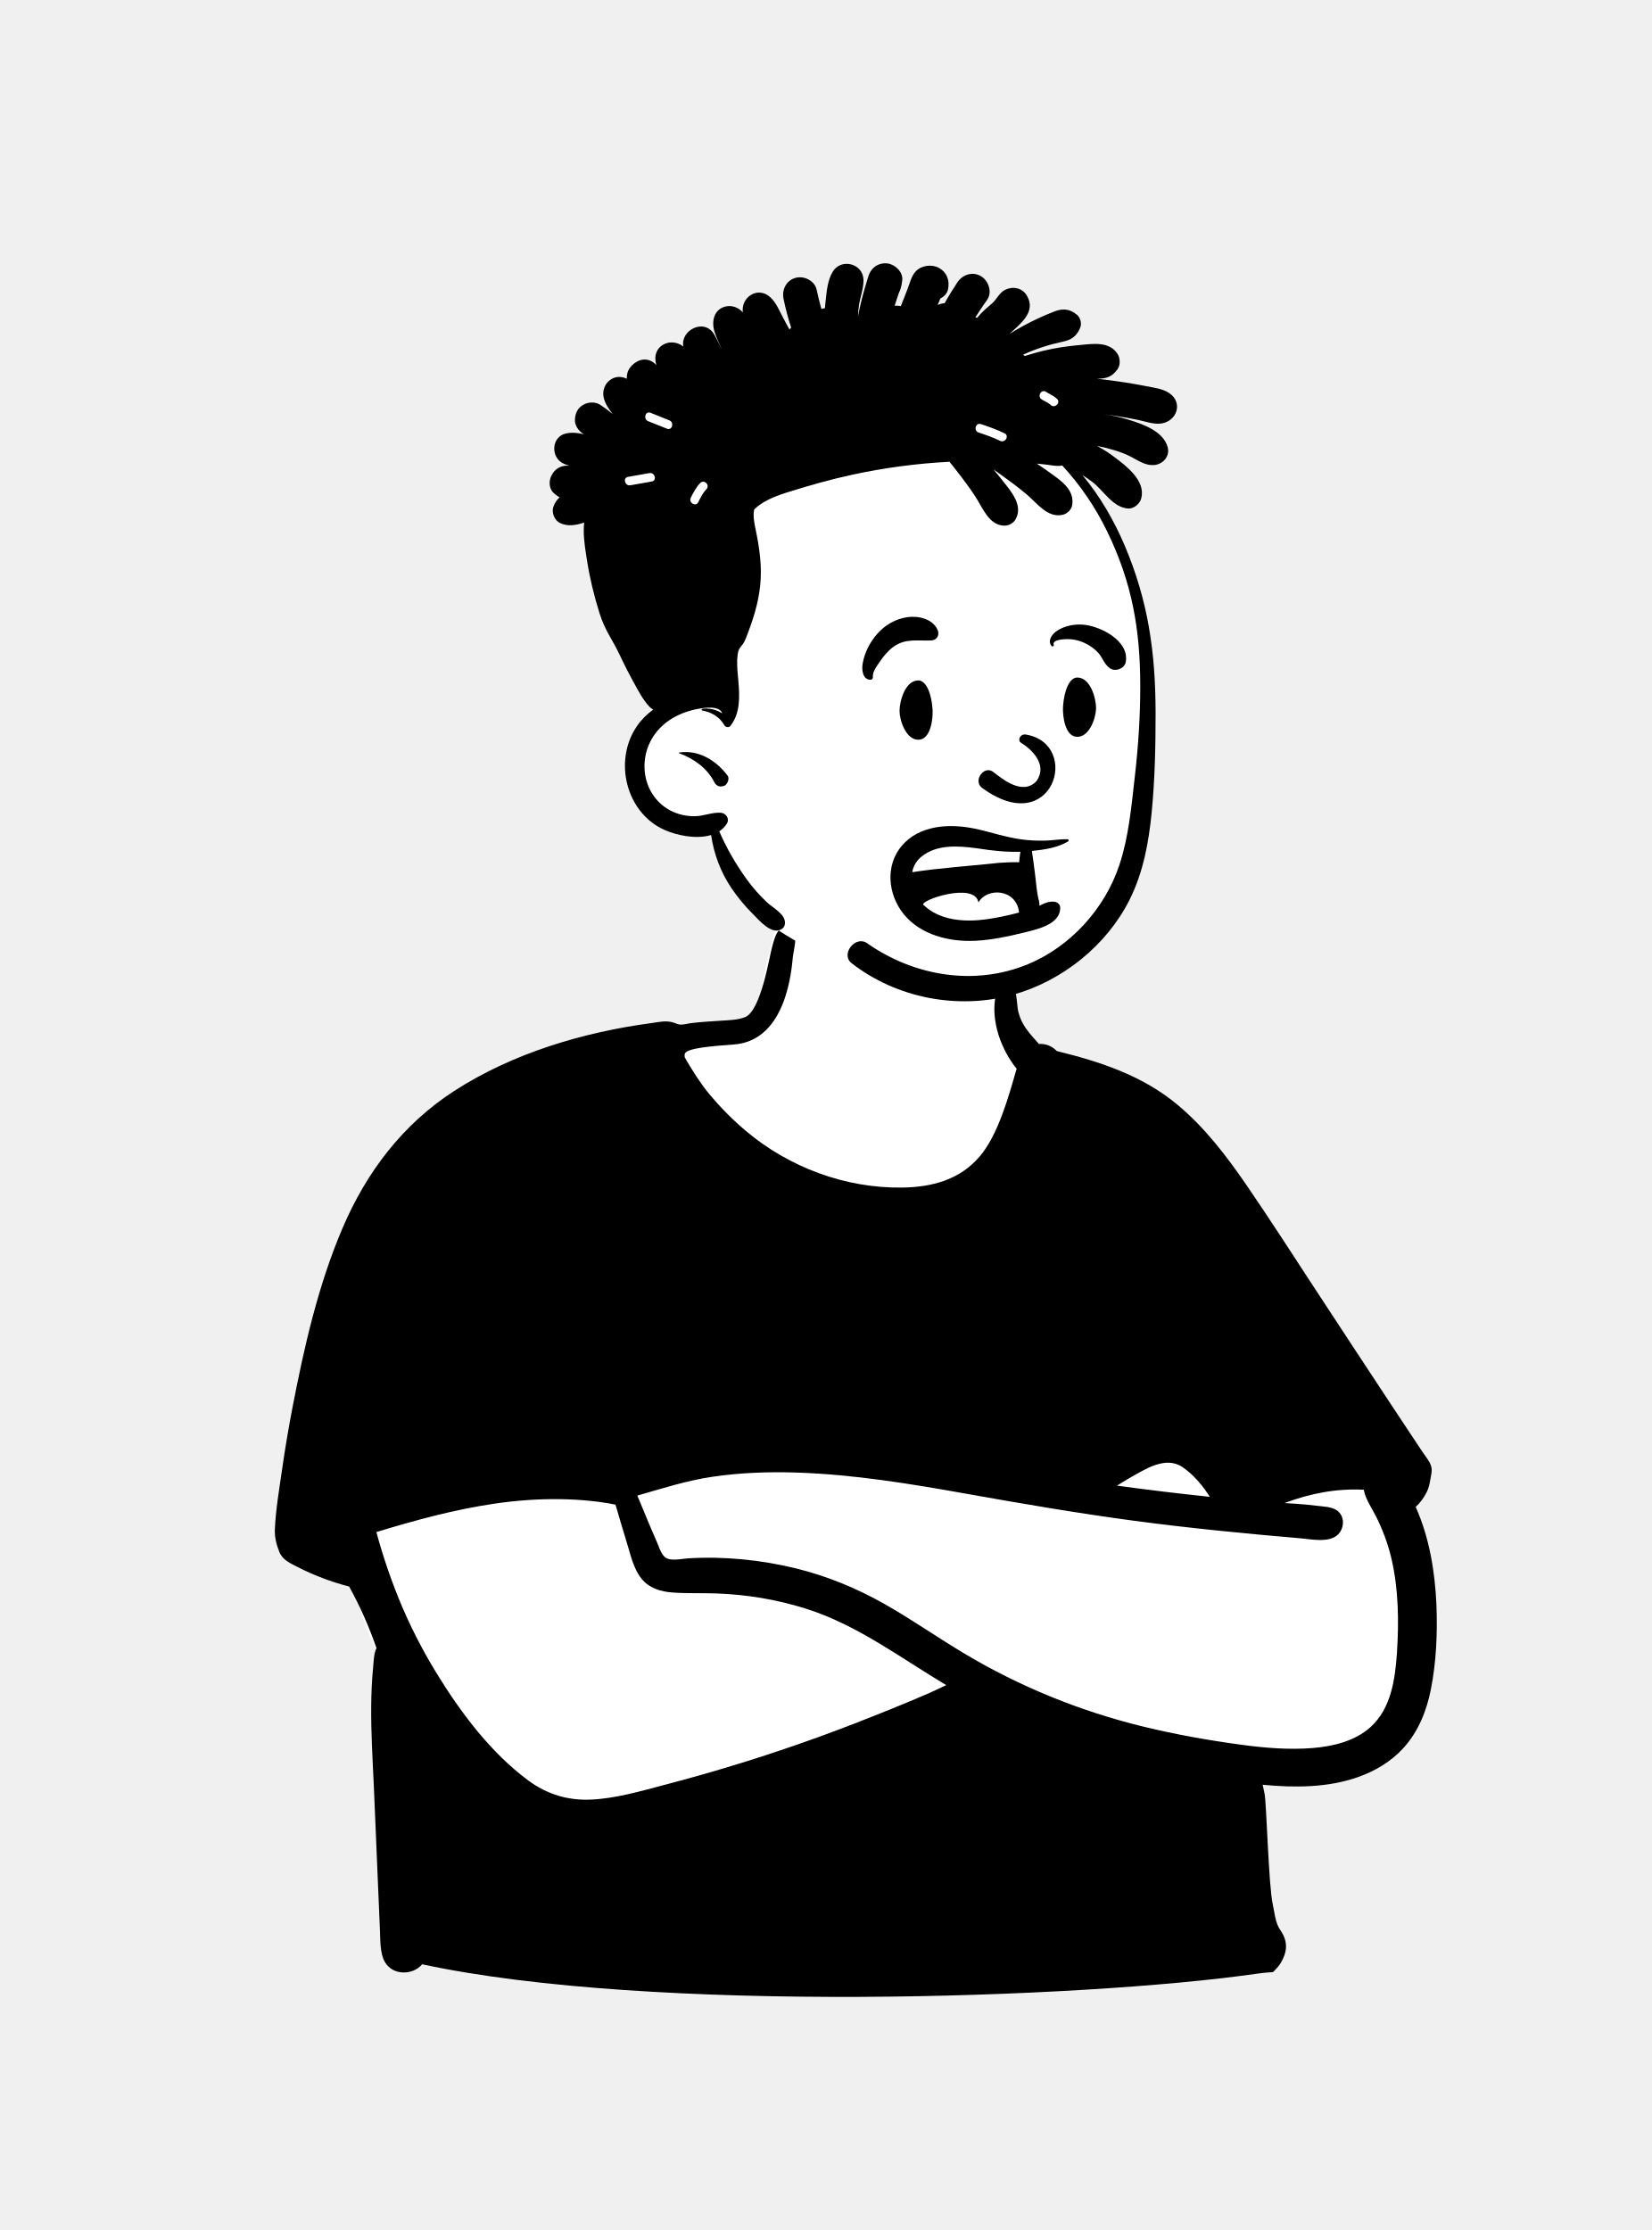
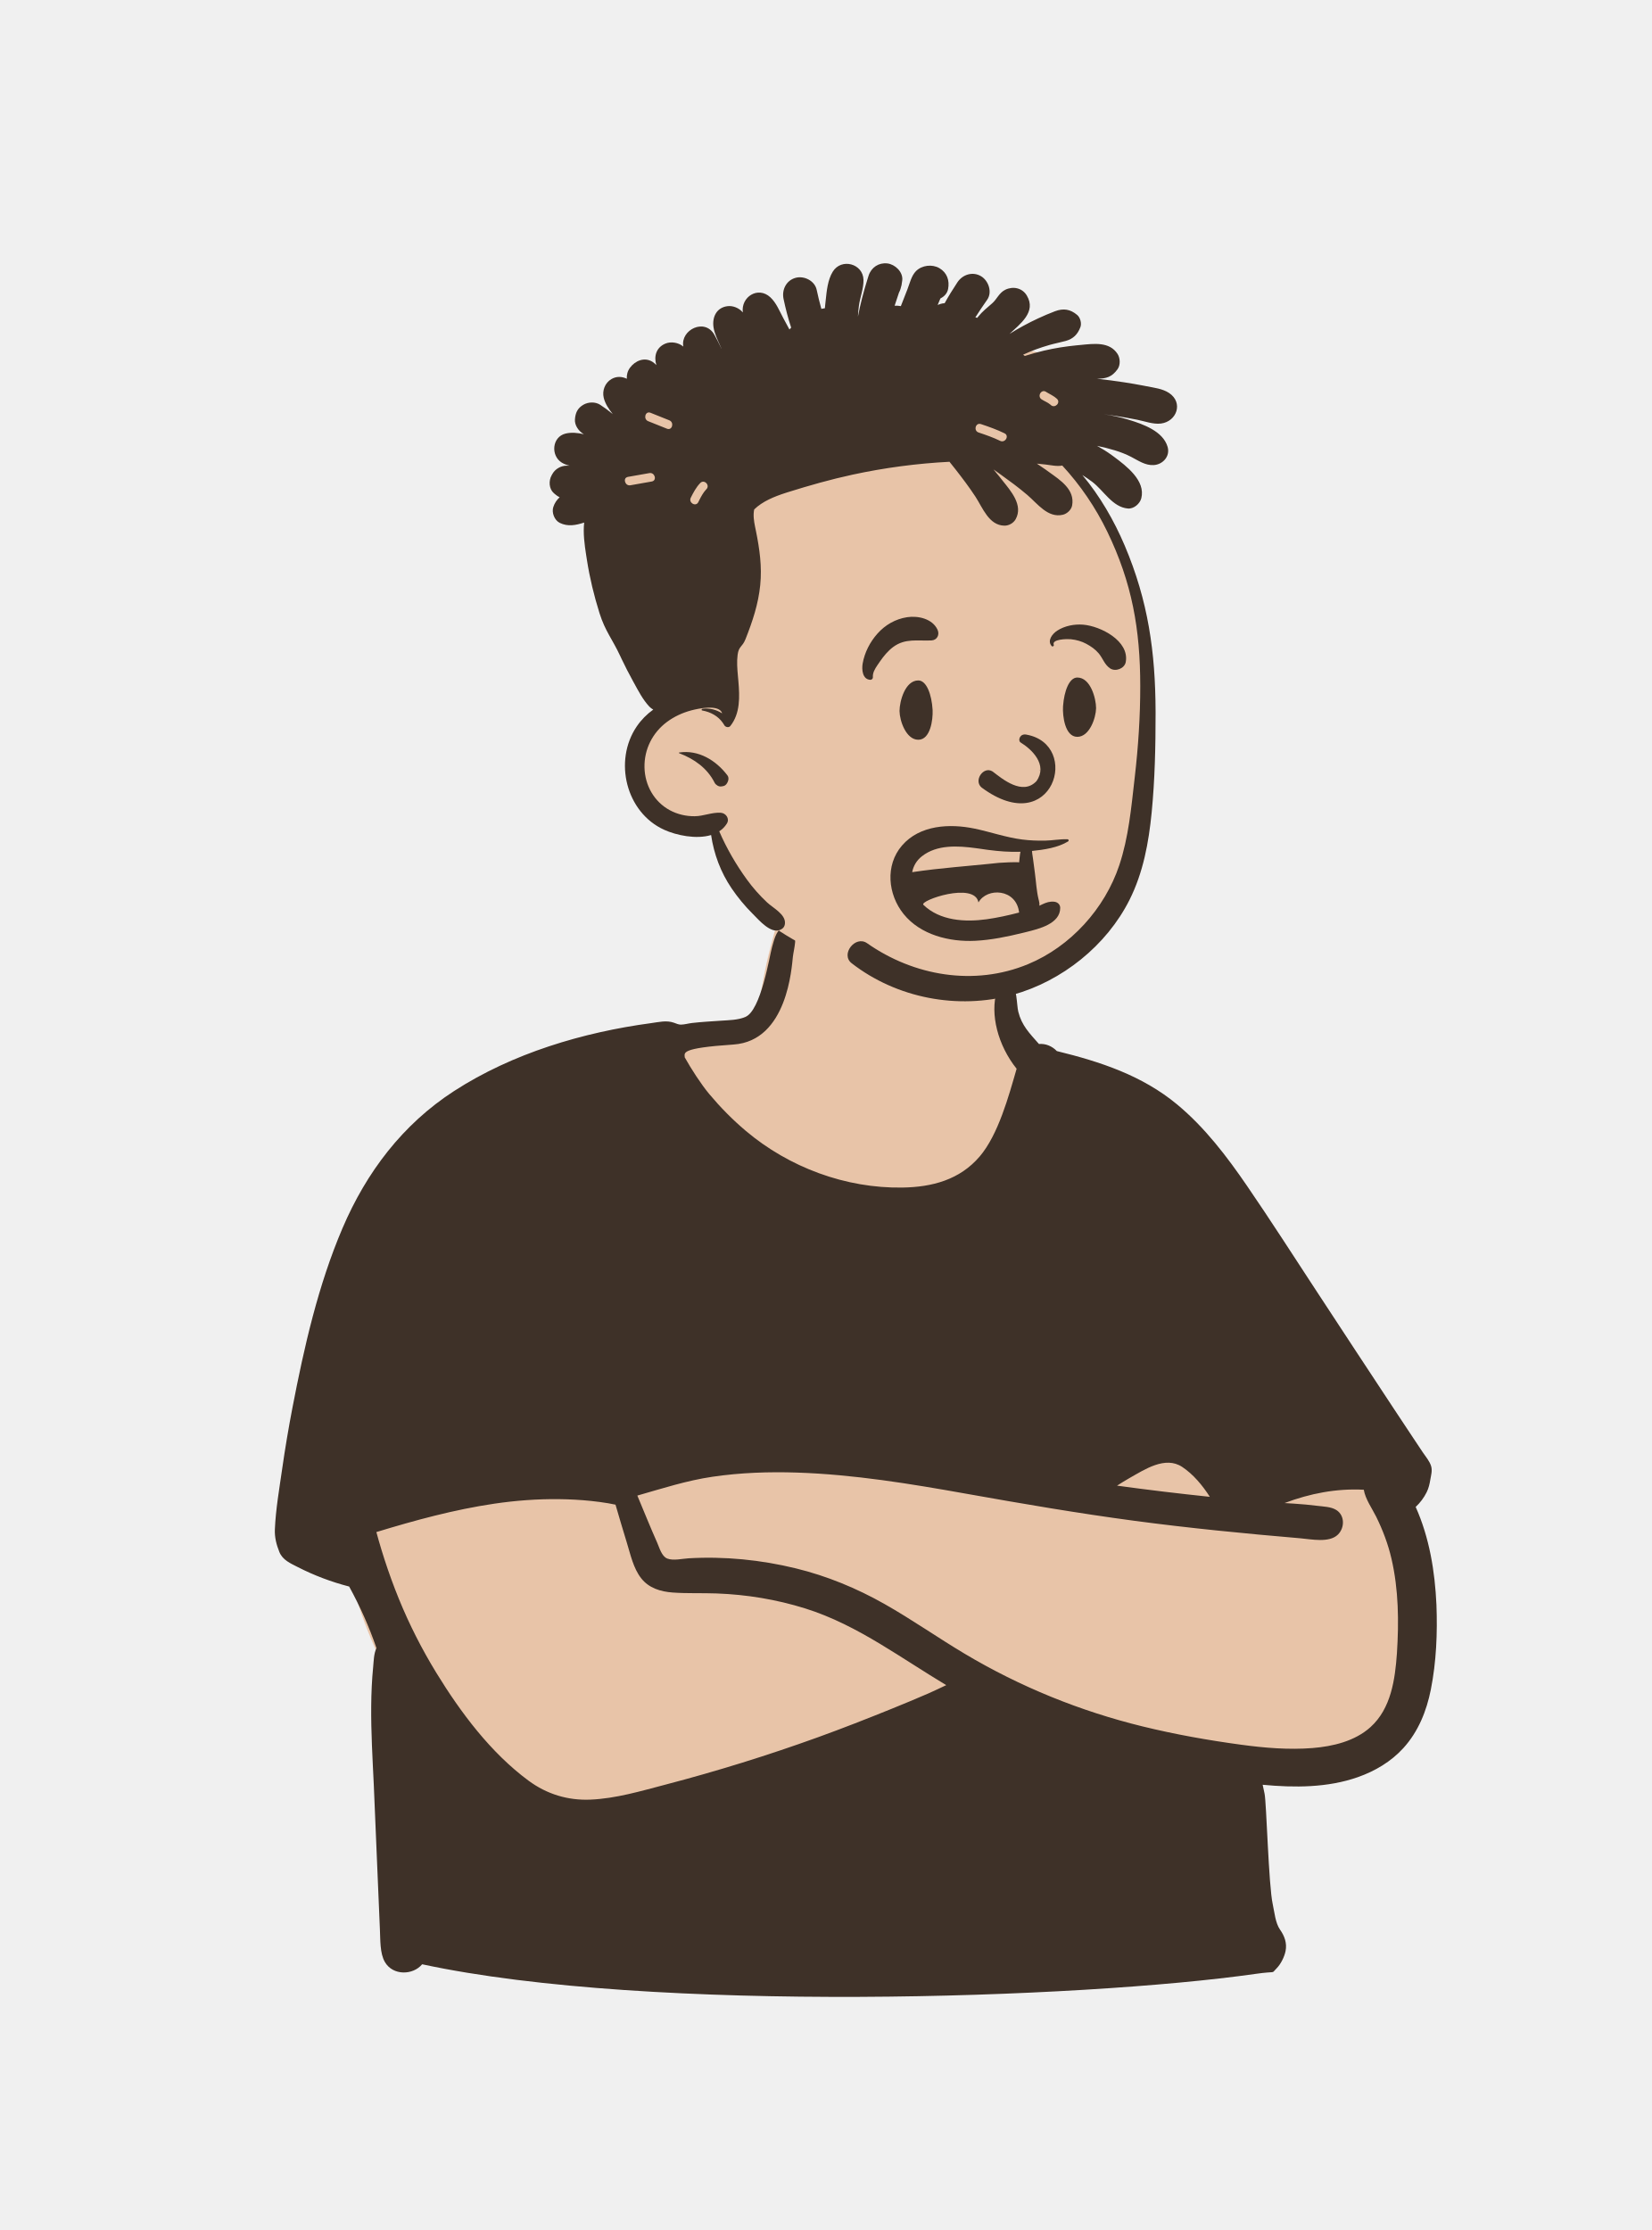
<svg xmlns="http://www.w3.org/2000/svg" width="240px" height="324px" viewBox="0 0 240 324" version="1.1">
  <g id="Introduction" stroke="none" stroke-width="1" fill="none" fill-rule="evenodd">
    <g id="variations" transform="translate(-1566, -1406)">
      <g id="images" transform="translate(126, 110)">
        <g id="a-person/bust" transform="translate(1440, 1296)">
          <g id="body/Tee-Arms-Crossed" transform="translate(31.05634, 135.0528)" fill-rule="evenodd">
-             <path d="M139.423,46.07 C137.588,45.415 135.82,44.659 134.208,43.548 C129.564,40.089 126.536,34.885 123.674,29.954 C119.644,22.782 116.773,15.14 114.788,7.168 C113.935,3.743 113.645,-0.228 111.707,-3.265 C107.315,-9.624 94.434,-8.8 87.594,-7.684 C83.014,-6.873 82.067,-1.745 81.027,2.049 C80.161,5.202 79.594,8.39 79.118,11.622 C77.985,12.366 76.707,12.971 75.488,13.498 C62.208,17.572 59.874,25.124 54.802,36.79 C46.235,53.747 22.988,60.386 19.476,80.454 C17.214,93.702 23.648,106.166 30.281,117.18 C36.458,129.21 45.082,134.984 58.817,132.142 C71.699,129.251 84.079,124.415 96.734,120.678 C102.864,119.171 108.984,115.249 115.431,116.617 C128.717,119.602 142.367,121.005 155.983,120.617 C175.099,121.391 175.096,103.036 173.134,88.822 C171.76,66.702 160.607,52.498 139.423,46.07 L139.423,46.07 Z" id="🎨-Background" fill="#FFFFFF" />
-             <path d="M140.701,78.077 C142.298,79.134 143.641,80.736 144.72,82.423 C140.217,81.954 135.723,81.414 131.238,80.799 C131.825,80.423 132.418,80.056 133.024,79.71 C135.235,78.463 138.231,76.444 140.701,78.077 Z M65.894,91.392 C65.069,91.069 64.75,89.811 64.428,89.089 C63.42,86.827 62.5,84.527 61.543,82.243 C65.177,81.206 68.712,80.056 72.477,79.504 C76.525,78.91 80.634,78.766 84.72,78.9 C92.996,79.17 101.195,80.523 109.332,81.974 C117.459,83.423 125.586,84.816 133.77,85.908 C141.788,86.979 149.832,87.762 157.891,88.45 C159.456,88.584 162.067,89.147 163.326,87.914 C164.323,86.938 164.355,85.138 163.108,84.344 C162.331,83.849 161.205,83.842 160.317,83.728 C159.199,83.584 158.077,83.488 156.952,83.414 C156.494,83.383 156.035,83.355 155.577,83.328 C159.257,81.94 163.1,81.183 167.089,81.394 C167.315,82.765 168.331,84.175 168.887,85.306 C169.859,87.28 170.616,89.278 171.113,91.424 C172.152,95.911 172.197,100.567 171.904,105.143 C171.634,108.959 171.055,113.179 168.064,115.881 C165.799,117.927 162.603,118.684 159.638,118.923 C156.192,119.199 152.693,118.904 149.277,118.442 C144.484,117.794 139.669,116.936 134.971,115.787 C125.872,113.562 117.15,110.022 109.103,105.222 C105.178,102.881 101.434,100.247 97.456,97.996 C93.402,95.701 89.089,93.921 84.56,92.815 C79.491,91.578 74.193,91.05 68.983,91.356 C68.079,91.408 66.773,91.736 65.894,91.392 Z M60.02,89.095 C60.553,90.824 60.96,92.798 62.097,94.251 C63.223,95.691 64.922,96.199 66.682,96.327 C68.804,96.481 70.951,96.382 73.077,96.462 C77.439,96.624 81.741,97.332 85.91,98.632 C89.796,99.844 93.403,101.734 96.878,103.83 C100.09,105.769 103.209,107.851 106.423,109.784 C105.568,110.176 104.722,110.601 103.872,110.97 C102.088,111.745 100.294,112.492 98.491,113.221 C94.937,114.659 91.367,116.061 87.761,117.364 C80.489,119.991 73.099,122.286 65.619,124.241 C62.051,125.173 58.433,126.262 54.727,126.417 C51.44,126.555 48.396,125.625 45.745,123.671 C40.248,119.616 35.874,113.764 32.338,107.991 C30.238,104.562 28.404,100.958 26.888,97.232 C26.121,95.348 25.426,93.435 24.8,91.499 C24.506,90.59 24.228,89.677 23.964,88.758 C23.848,88.355 23.737,87.95 23.627,87.544 C29.248,85.828 34.937,84.279 40.759,83.419 C43.867,82.96 47.017,82.727 50.159,82.761 C51.719,82.778 53.278,82.862 54.83,83.023 C55.665,83.11 56.496,83.222 57.325,83.36 C57.667,83.417 58.019,83.501 58.371,83.563 C58.91,85.41 59.454,87.256 60.02,89.095 Z M176.226,81.75 C176.529,81.137 176.657,80.534 176.766,79.866 C176.848,79.357 177.068,78.64 176.876,77.979 C176.66,77.239 176.073,76.577 175.652,75.945 C175.186,75.247 174.721,74.549 174.257,73.85 C173.328,72.453 172.401,71.054 171.476,69.655 C167.697,63.94 163.944,58.208 160.184,52.48 C156.849,47.397 153.569,42.268 150.131,37.253 C147.192,32.965 143.988,28.747 139.965,25.412 C134.878,21.195 128.82,19.209 122.493,17.659 C121.802,16.941 120.879,16.55 119.892,16.629 C118.498,15.048 117.39,13.943 116.888,11.932 C116.648,10.968 116.723,8.261 115.785,7.691 C114.671,7.014 114.089,7.911 113.782,8.921 C112.754,12.3 113.934,16.844 116.649,20.229 C115.505,24.184 113.989,29.804 111.283,32.972 C108.386,36.364 104.38,37.42 100.058,37.49 C91.814,37.622 83.58,34.558 77.292,29.246 C75.381,27.632 73.606,25.829 72,23.911 C70.796,22.472 69.371,20.252 68.429,18.574 C68.429,17.92 67.657,17.236 75.515,16.708 C83.373,16.179 83.968,5.416 84.143,3.951 C84.285,2.762 84.889,0.915 84.051,-0.055 C83.695,-0.466 82.966,-0.533 82.515,-0.253 C81.665,0.275 81.385,1.626 81.118,2.543 C80.744,3.828 79.52,11.801 77.201,12.724 C76.115,13.157 74.87,13.165 73.722,13.244 C72.303,13.344 70.882,13.416 69.47,13.581 C68.949,13.642 68.38,13.811 67.866,13.816 C67.532,13.819 67.187,13.656 66.864,13.542 C65.773,13.156 64.682,13.446 63.559,13.597 C53.621,14.933 43.389,17.982 34.913,23.468 C27.443,28.304 22.179,35.259 18.706,43.39 C15.163,51.688 13.131,60.661 11.429,69.495 C10.859,72.454 10.361,75.428 9.933,78.411 C9.52,81.294 9.003,84.242 8.879,87.154 C8.83,88.306 9.105,89.377 9.529,90.429 C10.006,91.614 11.133,92.081 12.215,92.634 C14.589,93.849 17.093,94.791 19.673,95.458 C21.25,98.327 22.576,101.308 23.642,104.401 C23.247,105.185 23.239,106.356 23.162,107.118 C22.974,109.015 22.893,110.922 22.876,112.828 C22.842,116.648 23.072,120.465 23.252,124.279 C23.434,128.148 24.041,143.411 24.14,145.275 C24.217,146.723 24.113,148.748 24.876,150.034 C26.048,152.01 28.939,151.943 30.279,150.341 C63.559,157.498 126.115,155.342 151.31,151.741 C154.588,151.273 153.558,151.793 154.392,150.964 C155.018,150.342 155.55,149.277 155.723,148.42 C155.954,147.277 155.581,146.243 154.927,145.318 C154.239,144.346 154.114,142.771 153.859,141.615 C153.254,138.882 152.954,126.88 152.672,125.55 C152.584,125.135 152.499,124.697 152.396,124.259 C157.018,124.697 161.833,124.697 166.23,123.15 C168.723,122.274 171.048,120.896 172.838,118.93 C175.005,116.548 176.211,113.55 176.831,110.421 C177.631,106.387 177.801,102.207 177.644,98.105 C177.425,93.258 176.622,88.342 174.627,83.891 C175.283,83.282 175.834,82.546 176.226,81.75 Z" id="🖍-Ink" fill="#000000" />
+             <path d="M139.423,46.07 C137.588,45.415 135.82,44.659 134.208,43.548 C129.564,40.089 126.536,34.885 123.674,29.954 C119.644,22.782 116.773,15.14 114.788,7.168 C113.935,3.743 113.645,-0.228 111.707,-3.265 C107.315,-9.624 94.434,-8.8 87.594,-7.684 C83.014,-6.873 82.067,-1.745 81.027,2.049 C80.161,5.202 79.594,8.39 79.118,11.622 C77.985,12.366 76.707,12.971 75.488,13.498 C62.208,17.572 59.874,25.124 54.802,36.79 C46.235,53.747 22.988,60.386 19.476,80.454 C17.214,93.702 23.648,106.166 30.281,117.18 C36.458,129.21 45.082,134.984 58.817,132.142 C71.699,129.251 84.079,124.415 96.734,120.678 C102.864,119.171 108.984,115.249 115.431,116.617 C128.717,119.602 142.367,121.005 155.983,120.617 C175.099,121.391 175.096,103.036 173.134,88.822 C171.76,66.702 160.607,52.498 139.423,46.07 L139.423,46.07 Z" id="🎨-Background" fill="#e8c4a8" />
+             <path d="M140.701,78.077 C142.298,79.134 143.641,80.736 144.72,82.423 C140.217,81.954 135.723,81.414 131.238,80.799 C131.825,80.423 132.418,80.056 133.024,79.71 C135.235,78.463 138.231,76.444 140.701,78.077 Z M65.894,91.392 C65.069,91.069 64.75,89.811 64.428,89.089 C63.42,86.827 62.5,84.527 61.543,82.243 C65.177,81.206 68.712,80.056 72.477,79.504 C76.525,78.91 80.634,78.766 84.72,78.9 C92.996,79.17 101.195,80.523 109.332,81.974 C117.459,83.423 125.586,84.816 133.77,85.908 C141.788,86.979 149.832,87.762 157.891,88.45 C159.456,88.584 162.067,89.147 163.326,87.914 C164.323,86.938 164.355,85.138 163.108,84.344 C162.331,83.849 161.205,83.842 160.317,83.728 C159.199,83.584 158.077,83.488 156.952,83.414 C156.494,83.383 156.035,83.355 155.577,83.328 C159.257,81.94 163.1,81.183 167.089,81.394 C167.315,82.765 168.331,84.175 168.887,85.306 C169.859,87.28 170.616,89.278 171.113,91.424 C172.152,95.911 172.197,100.567 171.904,105.143 C171.634,108.959 171.055,113.179 168.064,115.881 C165.799,117.927 162.603,118.684 159.638,118.923 C156.192,119.199 152.693,118.904 149.277,118.442 C144.484,117.794 139.669,116.936 134.971,115.787 C125.872,113.562 117.15,110.022 109.103,105.222 C105.178,102.881 101.434,100.247 97.456,97.996 C93.402,95.701 89.089,93.921 84.56,92.815 C79.491,91.578 74.193,91.05 68.983,91.356 C68.079,91.408 66.773,91.736 65.894,91.392 Z M60.02,89.095 C60.553,90.824 60.96,92.798 62.097,94.251 C63.223,95.691 64.922,96.199 66.682,96.327 C68.804,96.481 70.951,96.382 73.077,96.462 C77.439,96.624 81.741,97.332 85.91,98.632 C89.796,99.844 93.403,101.734 96.878,103.83 C100.09,105.769 103.209,107.851 106.423,109.784 C105.568,110.176 104.722,110.601 103.872,110.97 C102.088,111.745 100.294,112.492 98.491,113.221 C94.937,114.659 91.367,116.061 87.761,117.364 C80.489,119.991 73.099,122.286 65.619,124.241 C62.051,125.173 58.433,126.262 54.727,126.417 C51.44,126.555 48.396,125.625 45.745,123.671 C40.248,119.616 35.874,113.764 32.338,107.991 C30.238,104.562 28.404,100.958 26.888,97.232 C26.121,95.348 25.426,93.435 24.8,91.499 C24.506,90.59 24.228,89.677 23.964,88.758 C23.848,88.355 23.737,87.95 23.627,87.544 C29.248,85.828 34.937,84.279 40.759,83.419 C43.867,82.96 47.017,82.727 50.159,82.761 C51.719,82.778 53.278,82.862 54.83,83.023 C55.665,83.11 56.496,83.222 57.325,83.36 C57.667,83.417 58.019,83.501 58.371,83.563 C58.91,85.41 59.454,87.256 60.02,89.095 Z M176.226,81.75 C176.529,81.137 176.657,80.534 176.766,79.866 C176.848,79.357 177.068,78.64 176.876,77.979 C176.66,77.239 176.073,76.577 175.652,75.945 C175.186,75.247 174.721,74.549 174.257,73.85 C173.328,72.453 172.401,71.054 171.476,69.655 C167.697,63.94 163.944,58.208 160.184,52.48 C156.849,47.397 153.569,42.268 150.131,37.253 C147.192,32.965 143.988,28.747 139.965,25.412 C134.878,21.195 128.82,19.209 122.493,17.659 C121.802,16.941 120.879,16.55 119.892,16.629 C118.498,15.048 117.39,13.943 116.888,11.932 C116.648,10.968 116.723,8.261 115.785,7.691 C114.671,7.014 114.089,7.911 113.782,8.921 C112.754,12.3 113.934,16.844 116.649,20.229 C115.505,24.184 113.989,29.804 111.283,32.972 C108.386,36.364 104.38,37.42 100.058,37.49 C91.814,37.622 83.58,34.558 77.292,29.246 C75.381,27.632 73.606,25.829 72,23.911 C70.796,22.472 69.371,20.252 68.429,18.574 C68.429,17.92 67.657,17.236 75.515,16.708 C83.373,16.179 83.968,5.416 84.143,3.951 C84.285,2.762 84.889,0.915 84.051,-0.055 C83.695,-0.466 82.966,-0.533 82.515,-0.253 C81.665,0.275 81.385,1.626 81.118,2.543 C80.744,3.828 79.52,11.801 77.201,12.724 C76.115,13.157 74.87,13.165 73.722,13.244 C72.303,13.344 70.882,13.416 69.47,13.581 C68.949,13.642 68.38,13.811 67.866,13.816 C67.532,13.819 67.187,13.656 66.864,13.542 C65.773,13.156 64.682,13.446 63.559,13.597 C53.621,14.933 43.389,17.982 34.913,23.468 C27.443,28.304 22.179,35.259 18.706,43.39 C15.163,51.688 13.131,60.661 11.429,69.495 C10.859,72.454 10.361,75.428 9.933,78.411 C9.52,81.294 9.003,84.242 8.879,87.154 C8.83,88.306 9.105,89.377 9.529,90.429 C10.006,91.614 11.133,92.081 12.215,92.634 C14.589,93.849 17.093,94.791 19.673,95.458 C21.25,98.327 22.576,101.308 23.642,104.401 C23.247,105.185 23.239,106.356 23.162,107.118 C22.974,109.015 22.893,110.922 22.876,112.828 C22.842,116.648 23.072,120.465 23.252,124.279 C23.434,128.148 24.041,143.411 24.14,145.275 C24.217,146.723 24.113,148.748 24.876,150.034 C26.048,152.01 28.939,151.943 30.279,150.341 C63.559,157.498 126.115,155.342 151.31,151.741 C154.588,151.273 153.558,151.793 154.392,150.964 C155.018,150.342 155.55,149.277 155.723,148.42 C155.954,147.277 155.581,146.243 154.927,145.318 C154.239,144.346 154.114,142.771 153.859,141.615 C153.254,138.882 152.954,126.88 152.672,125.55 C152.584,125.135 152.499,124.697 152.396,124.259 C157.018,124.697 161.833,124.697 166.23,123.15 C168.723,122.274 171.048,120.896 172.838,118.93 C175.005,116.548 176.211,113.55 176.831,110.421 C177.631,106.387 177.801,102.207 177.644,98.105 C177.425,93.258 176.622,88.342 174.627,83.891 C175.283,83.282 175.834,82.546 176.226,81.75 Z" id="🖍-Ink" fill="#3e3128" />
          </g>
          <g id="head/Twists" transform="translate(78.59155, 38.04305)" fill-rule="evenodd">
-             <path d="M14.36,21.642 C15.456,20.466 16.857,19.59 18.389,19.31 C16.989,20.01 15.62,20.739 14.36,21.642 Z M12.214,31.784 C12.021,30.887 11.891,29.982 11.85,29.078 C12.094,29.45 12.485,29.699 12.925,29.827 C12.641,30.463 12.4,31.118 12.214,31.784 Z M85.529,45.837 C84.264,40.571 78.364,30.442 76.969,28.492 C75.455,23.664 83.714,19.793 79.222,16.018 C77.189,14.315 74.501,13.712 71.979,13.108 C54.522,8.914 35.767,11.029 19.576,18.742 C17.113,18.223 14.547,19.236 12.756,21.016 C4.343,29.476 15.809,44.74 18.316,54.277 C22.618,64.912 13.757,66.701 14.707,75.699 C15.445,80.347 20.152,81.576 24.123,82.278 C24.76,82.427 25.611,82.45 25.816,83.123 C26.46,87.052 28.666,90.796 31.628,93.338 C31.369,94.105 31.566,95.037 32.48,95.711 C40.755,101.863 51.188,104.942 61.509,104.388 C73.809,103.729 80.169,96.676 81.704,94.86 C90.191,83.395 89.177,68.268 87.446,54.605 C86.24,45.086 87.769,55.166 85.529,45.837 Z" id="🎨-Background" fill="#FFFFFF" />
-             <path d="M47.603,2.017 C47.99,0.808 49.084,0.081 50.337,0.231 C51.446,0.362 52.633,1.463 52.498,2.678 C52.473,2.913 52.439,3.133 52.399,3.34 L52.404,3.342 L52.404,3.342 L52.41,3.342 L52.382,3.422 C52.3,3.809 52.186,4.155 52.017,4.483 C51.801,5.111 51.594,5.741 51.389,6.373 C51.685,6.36 51.987,6.377 52.293,6.434 C52.61,5.622 52.929,4.813 53.246,3.999 C53.586,3.13 53.825,2.014 54.497,1.342 C55.357,0.484 56.848,0.307 57.896,0.92 C59.003,1.566 59.398,2.716 59.157,3.948 C59.035,4.577 58.615,5.014 58.096,5.289 L58.04,5.318 L57.641,6.265 C57.763,6.212 57.89,6.163 58.027,6.123 C58.243,6.06 58.454,6.02 58.661,6.003 C59.231,4.969 59.859,3.965 60.507,2.98 C61.253,1.848 62.711,1.366 63.934,2.082 C65.029,2.723 65.616,4.405 64.832,5.51 C64.236,6.349 63.672,7.205 63.117,8.07 C63.212,8.087 63.307,8.108 63.398,8.135 C63.44,8.078 63.484,8.021 63.531,7.964 C64.137,7.212 64.843,6.647 65.567,6.022 C66.245,5.434 66.558,4.511 67.45,4.065 C68.571,3.505 69.924,3.773 70.591,4.889 C72.024,7.279 69.619,9.025 68.081,10.473 C69.419,9.638 70.811,8.875 72.239,8.216 C73.042,7.846 73.857,7.488 74.686,7.18 C75.913,6.723 76.906,6.869 77.914,7.719 C78.364,8.099 78.588,8.93 78.381,9.484 C77.979,10.545 77.345,11.189 76.234,11.496 C75.452,11.711 74.652,11.857 73.87,12.083 C72.56,12.459 71.288,12.918 70.055,13.491 C70.143,13.546 70.228,13.605 70.306,13.673 C71.227,13.375 72.165,13.117 73.107,12.897 C74.67,12.53 76.261,12.283 77.858,12.128 L78.389,12.078 C80.304,11.894 82.607,11.555 83.783,13.389 C84.169,13.994 84.212,14.991 83.783,15.59 C82.963,16.739 82.148,16.968 80.791,16.989 C82.126,17.13 83.46,17.306 84.786,17.511 C85.701,17.65 86.615,17.808 87.526,17.984 L87.981,18.073 C89.09,18.295 90.328,18.424 91.281,19.066 C93.36,20.47 92.383,23.202 90.081,23.494 C88.967,23.634 87.731,23.162 86.639,22.942 C85.579,22.729 84.514,22.541 83.445,22.376 C82.891,22.289 82.338,22.213 81.782,22.143 C82.912,22.306 84.034,22.537 85.126,22.862 L85.43,22.954 C87.541,23.597 90.392,24.623 91.05,26.88 C91.45,28.252 90.357,29.448 89.035,29.528 C87.805,29.602 86.781,28.869 85.737,28.328 C84.976,27.934 84.203,27.641 83.383,27.389 C82.536,27.129 81.672,26.914 80.802,26.738 C81.537,27.144 82.254,27.589 82.941,28.088 L83.258,28.321 C85.085,29.684 87.872,31.793 87.229,34.347 C87.026,35.152 86.128,35.921 85.266,35.839 C83.022,35.63 81.784,33.239 80.092,31.959 C79.65,31.625 79.167,31.295 78.66,30.974 C81.224,34.034 83.265,37.572 84.818,41.226 C88.231,49.266 89.278,56.711 89.303,65.355 L89.303,65.622 C89.307,70.391 89.2,75.245 88.735,79.992 C88.304,84.378 87.514,88.706 85.526,92.678 C82.194,99.337 75.702,104.524 68.542,106.498 C60.575,108.696 51.67,106.977 45.144,101.905 C43.479,100.612 45.687,97.803 47.388,98.997 C54.18,103.763 62.964,105.272 70.76,102.047 C76.944,99.489 81.924,93.988 84.034,87.654 C85.378,83.624 85.769,79.327 86.248,75.128 L86.28,74.848 C86.787,70.456 87.081,66.035 87.076,61.613 C87.07,53.402 85.891,46.643 82.281,39.195 C80.582,35.687 78.379,32.443 75.746,29.596 C74.948,29.758 74.098,29.53 73.291,29.444 C72.879,29.399 72.467,29.357 72.055,29.319 C72.476,29.591 72.889,29.874 73.295,30.164 L73.827,30.548 C75.492,31.741 77.604,33.099 77.176,35.406 C77.06,36.029 76.439,36.602 75.837,36.744 C73.655,37.263 72.155,35.142 70.68,33.882 C69.398,32.787 68.056,31.806 66.689,30.824 C66.379,30.602 66.066,30.38 65.751,30.16 C66.047,30.505 66.335,30.855 66.615,31.209 L67.03,31.735 C68.285,33.306 70.095,35.349 68.977,37.386 C68.66,37.961 67.984,38.343 67.329,38.331 C65.077,38.284 64.181,35.727 63.125,34.112 C62.217,32.728 61.23,31.424 60.21,30.12 C59.929,29.763 59.645,29.405 59.358,29.048 C54.628,29.293 49.914,29.919 45.283,30.919 C42.102,31.606 38.973,32.496 35.867,33.47 L35.609,33.552 C33.928,34.093 32.197,34.786 30.985,35.974 C30.812,36.793 30.945,37.656 31.11,38.474 L31.239,39.099 C31.771,41.716 32.133,44.284 31.862,46.971 C31.581,49.742 30.746,52.233 29.728,54.808 C29.246,56.021 28.748,55.801 28.576,57.103 C28.445,58.095 28.526,59.118 28.616,60.118 L28.691,60.966 C28.879,63.187 28.973,65.608 27.518,67.44 C27.292,67.721 26.808,67.609 26.648,67.328 C26.584,67.216 26.517,67.108 26.443,67.005 C25.741,65.988 24.666,65.409 23.436,65.185 C23.28,65.157 23.341,64.948 23.472,64.931 C24.512,64.809 25.496,65.069 26.333,65.606 C25.936,64.233 22.865,64.901 21.855,65.167 L21.82,65.177 C20.561,65.515 19.369,66.064 18.319,66.842 C16.207,68.406 14.986,70.845 15.047,73.472 C15.108,76.055 16.441,78.441 18.731,79.677 C19.836,80.273 21.093,80.561 22.344,80.548 C23.65,80.535 24.812,79.963 26.119,80.043 C26.876,80.089 27.455,80.901 27.017,81.609 C26.726,82.082 26.345,82.454 25.906,82.74 C26.977,85.21 28.344,87.567 29.92,89.742 C30.793,90.949 31.781,92.062 32.869,93.079 C33.719,93.874 35.559,94.793 35.455,96.118 C35.419,96.596 35.172,96.888 34.737,97.065 C33.384,97.618 31.739,95.713 30.834,94.794 L30.761,94.721 C29.633,93.597 28.604,92.354 27.708,91.035 C26.119,88.693 25.133,86.054 24.725,83.281 C22.555,83.934 19.682,83.321 17.912,82.52 C12.347,80.005 10.528,72.508 13.91,67.516 C14.565,66.55 15.385,65.724 16.319,65.056 C16.114,64.944 15.921,64.8 15.75,64.619 C14.804,63.613 14.134,62.3 13.47,61.09 L13.39,60.945 C12.801,59.88 12.245,58.798 11.723,57.7 L11.529,57.287 C10.365,54.782 9.345,53.688 8.514,51.054 C7.716,48.514 7.086,45.925 6.679,43.291 L6.57,42.594 C6.334,41.066 6.111,39.432 6.283,37.881 C5.098,38.267 3.907,38.506 2.734,37.925 C1.961,37.542 1.534,36.427 1.798,35.626 C1.99,35.036 2.312,34.573 2.719,34.209 C2.476,34.087 2.248,33.93 2.048,33.757 L1.872,33.605 L1.872,33.605 C1.162,32.988 1.112,31.815 1.543,31.041 C1.585,30.967 1.627,30.891 1.667,30.817 C2.077,30.084 2.924,29.604 3.761,29.617 C3.896,29.619 4.031,29.619 4.169,29.617 C3.778,29.53 3.395,29.397 3.032,29.173 C1.393,28.165 1.6,25.432 3.583,24.95 C4.416,24.749 5.335,24.832 6.252,25.047 C6.218,25.028 6.184,25.009 6.15,24.988 C5.457,24.563 4.876,23.733 4.942,22.881 C5.014,21.938 5.318,21.266 6.15,20.772 C6.873,20.345 7.895,20.305 8.614,20.772 C9.237,21.18 9.848,21.63 10.435,22.114 C9.845,21.389 9.334,20.601 9.127,19.764 C8.871,18.722 9.298,17.587 10.236,17.037 C10.984,16.6 11.774,16.648 12.48,16.987 C12.442,16.439 12.575,15.881 12.938,15.387 C13.682,14.372 15.034,13.789 16.211,14.529 C16.365,14.626 16.572,14.793 16.773,14.998 C16.382,13.753 16.735,12.447 18.068,11.885 C18.881,11.54 19.982,11.713 20.688,12.307 C20.24,9.883 23.817,8.101 25.207,10.606 C25.522,11.173 25.834,11.771 26.113,12.382 L26.217,12.612 L26.227,12.607 L26.156,12.439 L26.156,12.439 L26.083,12.271 C25.697,11.373 25.205,10.439 25.069,9.465 C24.871,8.023 25.513,6.656 27.081,6.444 C27.89,6.334 28.79,6.702 29.333,7.345 C29.039,5.109 31.536,3.483 33.334,5.153 C34.186,5.943 34.64,7.1 35.181,8.114 C35.487,8.687 35.8,9.257 36.106,9.832 C36.184,9.739 36.269,9.646 36.357,9.555 C35.903,8.194 35.55,6.799 35.252,5.396 C34.969,4.073 35.631,2.699 36.995,2.325 C38.236,1.983 39.788,2.748 40.065,4.069 C40.26,4.999 40.49,5.918 40.743,6.833 C40.917,6.791 41.088,6.761 41.257,6.74 C41.271,6.568 41.287,6.396 41.305,6.224 L41.371,5.612 C41.519,4.215 41.668,2.621 42.398,1.433 C43.642,-0.596 46.832,0.245 46.866,2.644 C46.885,3.885 46.38,5.115 46.205,6.343 C46.129,6.878 46.084,7.419 46.059,7.96 C46.399,6.163 46.866,4.39 47.407,2.644 C47.47,2.435 47.538,2.226 47.603,2.017 Z M20.079,71.293 C22.879,70.86 25.437,72.422 27.095,74.609 C27.398,75.009 27.199,75.573 26.926,75.909 C26.73,76.156 26.466,76.186 26.168,76.224 C25.826,76.268 25.393,75.991 25.243,75.693 C24.176,73.563 22.272,72.217 20.079,71.388 C20.039,71.373 20.026,71.302 20.079,71.293 Z M23.96,33.122 L24.045,33.031 C24.611,32.443 23.716,31.546 23.148,32.135 C22.55,32.755 22.153,33.508 21.771,34.271 C21.407,34.999 22.5,35.642 22.866,34.912 L23.032,34.579 C23.293,34.063 23.572,33.553 23.96,33.122 L23.96,33.122 Z M16.098,31.916 C16.901,31.781 16.561,30.558 15.761,30.693 C14.726,30.868 13.694,31.066 12.658,31.241 C11.856,31.376 12.196,32.599 12.995,32.464 C14.031,32.289 15.063,32.091 16.098,31.916 Z M63.923,23.572 C63.147,23.313 62.814,24.537 63.586,24.794 C64.651,25.15 65.709,25.515 66.72,26.009 C67.45,26.365 68.093,25.272 67.359,24.914 C66.25,24.372 65.093,23.962 63.923,23.572 Z M15.916,21.928 C15.158,21.625 14.829,22.851 15.579,23.151 L18.317,24.246 L18.317,24.246 C19.074,24.549 19.403,23.324 18.654,23.024 L15.916,21.928 L15.916,21.928 Z M73.483,18.951 L73.383,18.888 C72.697,18.443 72.061,19.54 72.743,19.983 C73.144,20.242 73.632,20.419 73.999,20.728 L74.075,20.797 C74.668,21.357 75.566,20.462 74.972,19.9 C74.537,19.489 73.986,19.26 73.483,18.951 L73.483,18.951 Z" id="🖍-Ink" fill="#000000" />
+             <path d="M14.36,21.642 C15.456,20.466 16.857,19.59 18.389,19.31 C16.989,20.01 15.62,20.739 14.36,21.642 Z M12.214,31.784 C12.021,30.887 11.891,29.982 11.85,29.078 C12.094,29.45 12.485,29.699 12.925,29.827 C12.641,30.463 12.4,31.118 12.214,31.784 Z M85.529,45.837 C84.264,40.571 78.364,30.442 76.969,28.492 C75.455,23.664 83.714,19.793 79.222,16.018 C77.189,14.315 74.501,13.712 71.979,13.108 C54.522,8.914 35.767,11.029 19.576,18.742 C17.113,18.223 14.547,19.236 12.756,21.016 C4.343,29.476 15.809,44.74 18.316,54.277 C22.618,64.912 13.757,66.701 14.707,75.699 C15.445,80.347 20.152,81.576 24.123,82.278 C24.76,82.427 25.611,82.45 25.816,83.123 C26.46,87.052 28.666,90.796 31.628,93.338 C31.369,94.105 31.566,95.037 32.48,95.711 C40.755,101.863 51.188,104.942 61.509,104.388 C73.809,103.729 80.169,96.676 81.704,94.86 C90.191,83.395 89.177,68.268 87.446,54.605 C86.24,45.086 87.769,55.166 85.529,45.837 Z" id="🎨-Background" fill="#e8c4a8" />
+             <path d="M47.603,2.017 C47.99,0.808 49.084,0.081 50.337,0.231 C51.446,0.362 52.633,1.463 52.498,2.678 C52.473,2.913 52.439,3.133 52.399,3.34 L52.404,3.342 L52.404,3.342 L52.41,3.342 L52.382,3.422 C52.3,3.809 52.186,4.155 52.017,4.483 C51.801,5.111 51.594,5.741 51.389,6.373 C51.685,6.36 51.987,6.377 52.293,6.434 C52.61,5.622 52.929,4.813 53.246,3.999 C53.586,3.13 53.825,2.014 54.497,1.342 C55.357,0.484 56.848,0.307 57.896,0.92 C59.003,1.566 59.398,2.716 59.157,3.948 C59.035,4.577 58.615,5.014 58.096,5.289 L58.04,5.318 L57.641,6.265 C57.763,6.212 57.89,6.163 58.027,6.123 C58.243,6.06 58.454,6.02 58.661,6.003 C59.231,4.969 59.859,3.965 60.507,2.98 C61.253,1.848 62.711,1.366 63.934,2.082 C65.029,2.723 65.616,4.405 64.832,5.51 C64.236,6.349 63.672,7.205 63.117,8.07 C63.212,8.087 63.307,8.108 63.398,8.135 C63.44,8.078 63.484,8.021 63.531,7.964 C64.137,7.212 64.843,6.647 65.567,6.022 C66.245,5.434 66.558,4.511 67.45,4.065 C68.571,3.505 69.924,3.773 70.591,4.889 C72.024,7.279 69.619,9.025 68.081,10.473 C69.419,9.638 70.811,8.875 72.239,8.216 C73.042,7.846 73.857,7.488 74.686,7.18 C75.913,6.723 76.906,6.869 77.914,7.719 C78.364,8.099 78.588,8.93 78.381,9.484 C77.979,10.545 77.345,11.189 76.234,11.496 C75.452,11.711 74.652,11.857 73.87,12.083 C72.56,12.459 71.288,12.918 70.055,13.491 C70.143,13.546 70.228,13.605 70.306,13.673 C71.227,13.375 72.165,13.117 73.107,12.897 C74.67,12.53 76.261,12.283 77.858,12.128 L78.389,12.078 C80.304,11.894 82.607,11.555 83.783,13.389 C84.169,13.994 84.212,14.991 83.783,15.59 C82.963,16.739 82.148,16.968 80.791,16.989 C82.126,17.13 83.46,17.306 84.786,17.511 C85.701,17.65 86.615,17.808 87.526,17.984 L87.981,18.073 C89.09,18.295 90.328,18.424 91.281,19.066 C93.36,20.47 92.383,23.202 90.081,23.494 C88.967,23.634 87.731,23.162 86.639,22.942 C85.579,22.729 84.514,22.541 83.445,22.376 C82.891,22.289 82.338,22.213 81.782,22.143 C82.912,22.306 84.034,22.537 85.126,22.862 L85.43,22.954 C87.541,23.597 90.392,24.623 91.05,26.88 C91.45,28.252 90.357,29.448 89.035,29.528 C87.805,29.602 86.781,28.869 85.737,28.328 C84.976,27.934 84.203,27.641 83.383,27.389 C82.536,27.129 81.672,26.914 80.802,26.738 C81.537,27.144 82.254,27.589 82.941,28.088 L83.258,28.321 C85.085,29.684 87.872,31.793 87.229,34.347 C87.026,35.152 86.128,35.921 85.266,35.839 C83.022,35.63 81.784,33.239 80.092,31.959 C79.65,31.625 79.167,31.295 78.66,30.974 C81.224,34.034 83.265,37.572 84.818,41.226 C88.231,49.266 89.278,56.711 89.303,65.355 L89.303,65.622 C89.307,70.391 89.2,75.245 88.735,79.992 C88.304,84.378 87.514,88.706 85.526,92.678 C82.194,99.337 75.702,104.524 68.542,106.498 C60.575,108.696 51.67,106.977 45.144,101.905 C43.479,100.612 45.687,97.803 47.388,98.997 C54.18,103.763 62.964,105.272 70.76,102.047 C76.944,99.489 81.924,93.988 84.034,87.654 C85.378,83.624 85.769,79.327 86.248,75.128 L86.28,74.848 C86.787,70.456 87.081,66.035 87.076,61.613 C87.07,53.402 85.891,46.643 82.281,39.195 C80.582,35.687 78.379,32.443 75.746,29.596 C74.948,29.758 74.098,29.53 73.291,29.444 C72.879,29.399 72.467,29.357 72.055,29.319 C72.476,29.591 72.889,29.874 73.295,30.164 L73.827,30.548 C75.492,31.741 77.604,33.099 77.176,35.406 C77.06,36.029 76.439,36.602 75.837,36.744 C73.655,37.263 72.155,35.142 70.68,33.882 C69.398,32.787 68.056,31.806 66.689,30.824 C66.379,30.602 66.066,30.38 65.751,30.16 C66.047,30.505 66.335,30.855 66.615,31.209 L67.03,31.735 C68.285,33.306 70.095,35.349 68.977,37.386 C68.66,37.961 67.984,38.343 67.329,38.331 C65.077,38.284 64.181,35.727 63.125,34.112 C62.217,32.728 61.23,31.424 60.21,30.12 C59.929,29.763 59.645,29.405 59.358,29.048 C54.628,29.293 49.914,29.919 45.283,30.919 C42.102,31.606 38.973,32.496 35.867,33.47 L35.609,33.552 C33.928,34.093 32.197,34.786 30.985,35.974 C30.812,36.793 30.945,37.656 31.11,38.474 L31.239,39.099 C31.771,41.716 32.133,44.284 31.862,46.971 C31.581,49.742 30.746,52.233 29.728,54.808 C29.246,56.021 28.748,55.801 28.576,57.103 C28.445,58.095 28.526,59.118 28.616,60.118 L28.691,60.966 C28.879,63.187 28.973,65.608 27.518,67.44 C27.292,67.721 26.808,67.609 26.648,67.328 C26.584,67.216 26.517,67.108 26.443,67.005 C25.741,65.988 24.666,65.409 23.436,65.185 C23.28,65.157 23.341,64.948 23.472,64.931 C24.512,64.809 25.496,65.069 26.333,65.606 C25.936,64.233 22.865,64.901 21.855,65.167 L21.82,65.177 C20.561,65.515 19.369,66.064 18.319,66.842 C16.207,68.406 14.986,70.845 15.047,73.472 C15.108,76.055 16.441,78.441 18.731,79.677 C19.836,80.273 21.093,80.561 22.344,80.548 C23.65,80.535 24.812,79.963 26.119,80.043 C26.876,80.089 27.455,80.901 27.017,81.609 C26.726,82.082 26.345,82.454 25.906,82.74 C26.977,85.21 28.344,87.567 29.92,89.742 C30.793,90.949 31.781,92.062 32.869,93.079 C33.719,93.874 35.559,94.793 35.455,96.118 C35.419,96.596 35.172,96.888 34.737,97.065 C33.384,97.618 31.739,95.713 30.834,94.794 L30.761,94.721 C29.633,93.597 28.604,92.354 27.708,91.035 C26.119,88.693 25.133,86.054 24.725,83.281 C22.555,83.934 19.682,83.321 17.912,82.52 C12.347,80.005 10.528,72.508 13.91,67.516 C14.565,66.55 15.385,65.724 16.319,65.056 C16.114,64.944 15.921,64.8 15.75,64.619 C14.804,63.613 14.134,62.3 13.47,61.09 L13.39,60.945 C12.801,59.88 12.245,58.798 11.723,57.7 L11.529,57.287 C10.365,54.782 9.345,53.688 8.514,51.054 C7.716,48.514 7.086,45.925 6.679,43.291 L6.57,42.594 C6.334,41.066 6.111,39.432 6.283,37.881 C5.098,38.267 3.907,38.506 2.734,37.925 C1.961,37.542 1.534,36.427 1.798,35.626 C1.99,35.036 2.312,34.573 2.719,34.209 C2.476,34.087 2.248,33.93 2.048,33.757 L1.872,33.605 L1.872,33.605 C1.162,32.988 1.112,31.815 1.543,31.041 C1.585,30.967 1.627,30.891 1.667,30.817 C2.077,30.084 2.924,29.604 3.761,29.617 C3.896,29.619 4.031,29.619 4.169,29.617 C3.778,29.53 3.395,29.397 3.032,29.173 C1.393,28.165 1.6,25.432 3.583,24.95 C4.416,24.749 5.335,24.832 6.252,25.047 C6.218,25.028 6.184,25.009 6.15,24.988 C5.457,24.563 4.876,23.733 4.942,22.881 C5.014,21.938 5.318,21.266 6.15,20.772 C6.873,20.345 7.895,20.305 8.614,20.772 C9.237,21.18 9.848,21.63 10.435,22.114 C9.845,21.389 9.334,20.601 9.127,19.764 C8.871,18.722 9.298,17.587 10.236,17.037 C10.984,16.6 11.774,16.648 12.48,16.987 C12.442,16.439 12.575,15.881 12.938,15.387 C13.682,14.372 15.034,13.789 16.211,14.529 C16.365,14.626 16.572,14.793 16.773,14.998 C16.382,13.753 16.735,12.447 18.068,11.885 C18.881,11.54 19.982,11.713 20.688,12.307 C20.24,9.883 23.817,8.101 25.207,10.606 C25.522,11.173 25.834,11.771 26.113,12.382 L26.217,12.612 L26.227,12.607 L26.156,12.439 L26.156,12.439 L26.083,12.271 C25.697,11.373 25.205,10.439 25.069,9.465 C24.871,8.023 25.513,6.656 27.081,6.444 C27.89,6.334 28.79,6.702 29.333,7.345 C29.039,5.109 31.536,3.483 33.334,5.153 C34.186,5.943 34.64,7.1 35.181,8.114 C35.487,8.687 35.8,9.257 36.106,9.832 C36.184,9.739 36.269,9.646 36.357,9.555 C35.903,8.194 35.55,6.799 35.252,5.396 C34.969,4.073 35.631,2.699 36.995,2.325 C38.236,1.983 39.788,2.748 40.065,4.069 C40.26,4.999 40.49,5.918 40.743,6.833 C40.917,6.791 41.088,6.761 41.257,6.74 C41.271,6.568 41.287,6.396 41.305,6.224 L41.371,5.612 C41.519,4.215 41.668,2.621 42.398,1.433 C43.642,-0.596 46.832,0.245 46.866,2.644 C46.885,3.885 46.38,5.115 46.205,6.343 C46.129,6.878 46.084,7.419 46.059,7.96 C46.399,6.163 46.866,4.39 47.407,2.644 C47.47,2.435 47.538,2.226 47.603,2.017 Z M20.079,71.293 C22.879,70.86 25.437,72.422 27.095,74.609 C27.398,75.009 27.199,75.573 26.926,75.909 C26.73,76.156 26.466,76.186 26.168,76.224 C25.826,76.268 25.393,75.991 25.243,75.693 C24.176,73.563 22.272,72.217 20.079,71.388 C20.039,71.373 20.026,71.302 20.079,71.293 Z M23.96,33.122 L24.045,33.031 C24.611,32.443 23.716,31.546 23.148,32.135 C22.55,32.755 22.153,33.508 21.771,34.271 C21.407,34.999 22.5,35.642 22.866,34.912 L23.032,34.579 C23.293,34.063 23.572,33.553 23.96,33.122 L23.96,33.122 Z M16.098,31.916 C16.901,31.781 16.561,30.558 15.761,30.693 C14.726,30.868 13.694,31.066 12.658,31.241 C11.856,31.376 12.196,32.599 12.995,32.464 C14.031,32.289 15.063,32.091 16.098,31.916 Z M63.923,23.572 C63.147,23.313 62.814,24.537 63.586,24.794 C64.651,25.15 65.709,25.515 66.72,26.009 C67.45,26.365 68.093,25.272 67.359,24.914 C66.25,24.372 65.093,23.962 63.923,23.572 Z M15.916,21.928 C15.158,21.625 14.829,22.851 15.579,23.151 L18.317,24.246 L18.317,24.246 C19.074,24.549 19.403,23.324 18.654,23.024 L15.916,21.928 L15.916,21.928 Z M73.483,18.951 L73.383,18.888 C72.697,18.443 72.061,19.54 72.743,19.983 C73.144,20.242 73.632,20.419 73.999,20.728 L74.075,20.797 C74.668,21.357 75.566,20.462 74.972,19.9 C74.537,19.489 73.986,19.26 73.483,18.951 L73.483,18.951 Z" id="🖍-Ink" fill="#3e3128" />
          </g>
-           <g id="face/Explaining" transform="translate(112.1831, 77.35421)" fill="#000000" fill-rule="evenodd">
+           <g id="face/Explaining" transform="translate(112.1831, 77.35421)" fill="#3e3128" fill-rule="evenodd">
            <path d="M18.862,45.502 C21.449,42.494 25.807,42.285 29.416,43.037 C31.733,43.519 33.988,44.323 36.341,44.621 C37.439,44.761 38.55,44.802 39.657,44.782 C40.744,44.762 41.833,44.542 42.916,44.583 C43.083,44.589 43.146,44.808 43.001,44.897 C41.515,45.81 39.513,46.103 37.757,46.282 C37.763,46.412 37.771,46.539 37.789,46.646 C37.837,46.933 37.88,47.218 37.916,47.507 C37.995,48.158 38.084,48.807 38.173,49.457 C38.349,50.736 38.404,52.055 38.712,53.312 L38.766,53.521 C38.837,53.785 38.854,54.023 38.83,54.238 L38.901,54.206 L39.127,54.096 L39.275,54.027 C39.814,53.776 40.329,53.594 40.963,53.655 C41.446,53.701 41.852,54.031 41.855,54.546 C41.867,56.862 38.748,57.606 36.963,58.05 L36.44,58.179 C34.169,58.733 31.85,59.218 29.515,59.335 C25.766,59.521 21.554,58.486 19.102,55.445 C16.815,52.607 16.395,48.369 18.862,45.502 Z M35.884,55.23 C35.491,51.744 31.209,51.552 29.977,53.763 C29.43,50.681 21.344,53.496 21.976,54.109 C24.373,56.431 28.01,56.64 31.136,56.21 C32.729,55.991 34.322,55.635 35.884,55.23 Z M31.132,46.093 L30.055,45.938 L29.631,45.88 C26.963,45.522 23.961,45.337 21.767,47.049 C20.966,47.674 20.515,48.489 20.347,49.364 C22.423,49.056 24.507,48.821 26.597,48.626 L27.167,48.574 C28.475,48.456 29.782,48.331 31.088,48.201 L32.017,48.107 L32.945,48.01 C33.271,47.976 35.473,47.864 35.887,47.939 C35.931,47.567 35.988,46.762 36.082,46.4 C34.518,46.453 32.961,46.337 31.406,46.13 L31.132,46.093 Z M36.088,30.512 C37.683,31.482 40.114,33.744 38.397,36.149 C36.377,38.27 33.469,35.838 32.035,34.739 C30.706,33.887 29.213,36.078 30.446,37.074 C40.803,44.745 45.006,30.766 36.894,29.371 C36.001,29.218 35.67,30.212 36.088,30.512 Z M38.943,34.599 L39.019,34.557 L39.045,34.541 C39.09,34.512 39.061,34.516 38.959,34.551 L38.883,34.578 L38.883,34.632 C38.903,34.62 38.924,34.611 38.943,34.599 Z M18.511,25.98 L18.51,25.932 C18.513,24.585 19.298,21.507 21.237,21.507 C22.449,21.507 23.185,23.602 23.312,25.761 L23.316,25.849 C23.373,27.191 23.005,30.125 21.237,30.125 C19.452,30.125 18.529,27.346 18.511,25.98 L18.511,25.98 Z M47.065,25.557 L47.065,25.51 C47.062,24.162 46.277,21.085 44.338,21.085 C43.157,21.085 42.428,23.076 42.274,25.176 L42.263,25.338 C42.187,26.635 42.531,29.702 44.338,29.702 C46.124,29.702 47.046,26.923 47.065,25.557 L47.065,25.557 Z M19.617,12.319 C21.2,12.078 23.296,12.535 24.034,14.145 C24.363,14.863 23.973,15.656 23.145,15.695 C21.142,15.791 19.345,15.345 17.587,16.648 C16.83,17.209 16.194,17.986 15.66,18.76 L15.458,19.055 L15.291,19.298 C14.929,19.831 14.585,20.41 14.639,21.054 C14.655,21.244 14.46,21.425 14.275,21.417 C13.123,21.37 12.999,19.925 13.151,19.057 C13.432,17.446 14.212,15.933 15.292,14.715 C16.427,13.436 17.924,12.576 19.617,12.319 Z M41.418,14.274 C42.509,13.572 43.905,13.302 45.184,13.405 C47.705,13.608 51.934,15.752 51.378,18.833 C51.206,19.783 49.885,20.284 49.107,19.757 C48.27,19.19 48.066,18.31 47.443,17.569 C46.946,16.978 46.317,16.55 45.642,16.185 C44.978,15.825 44.209,15.608 43.454,15.528 L43.329,15.516 C42.875,15.477 40.582,15.488 40.919,16.344 C40.984,16.512 40.735,16.644 40.621,16.518 C39.918,15.74 40.714,14.726 41.418,14.274 Z" id="🖍-Ink" />
          </g>
          <g id="facial-hair/*-None" transform="translate(104.5775, 109.4794)" />
        </g>
      </g>
    </g>
  </g>
</svg>
